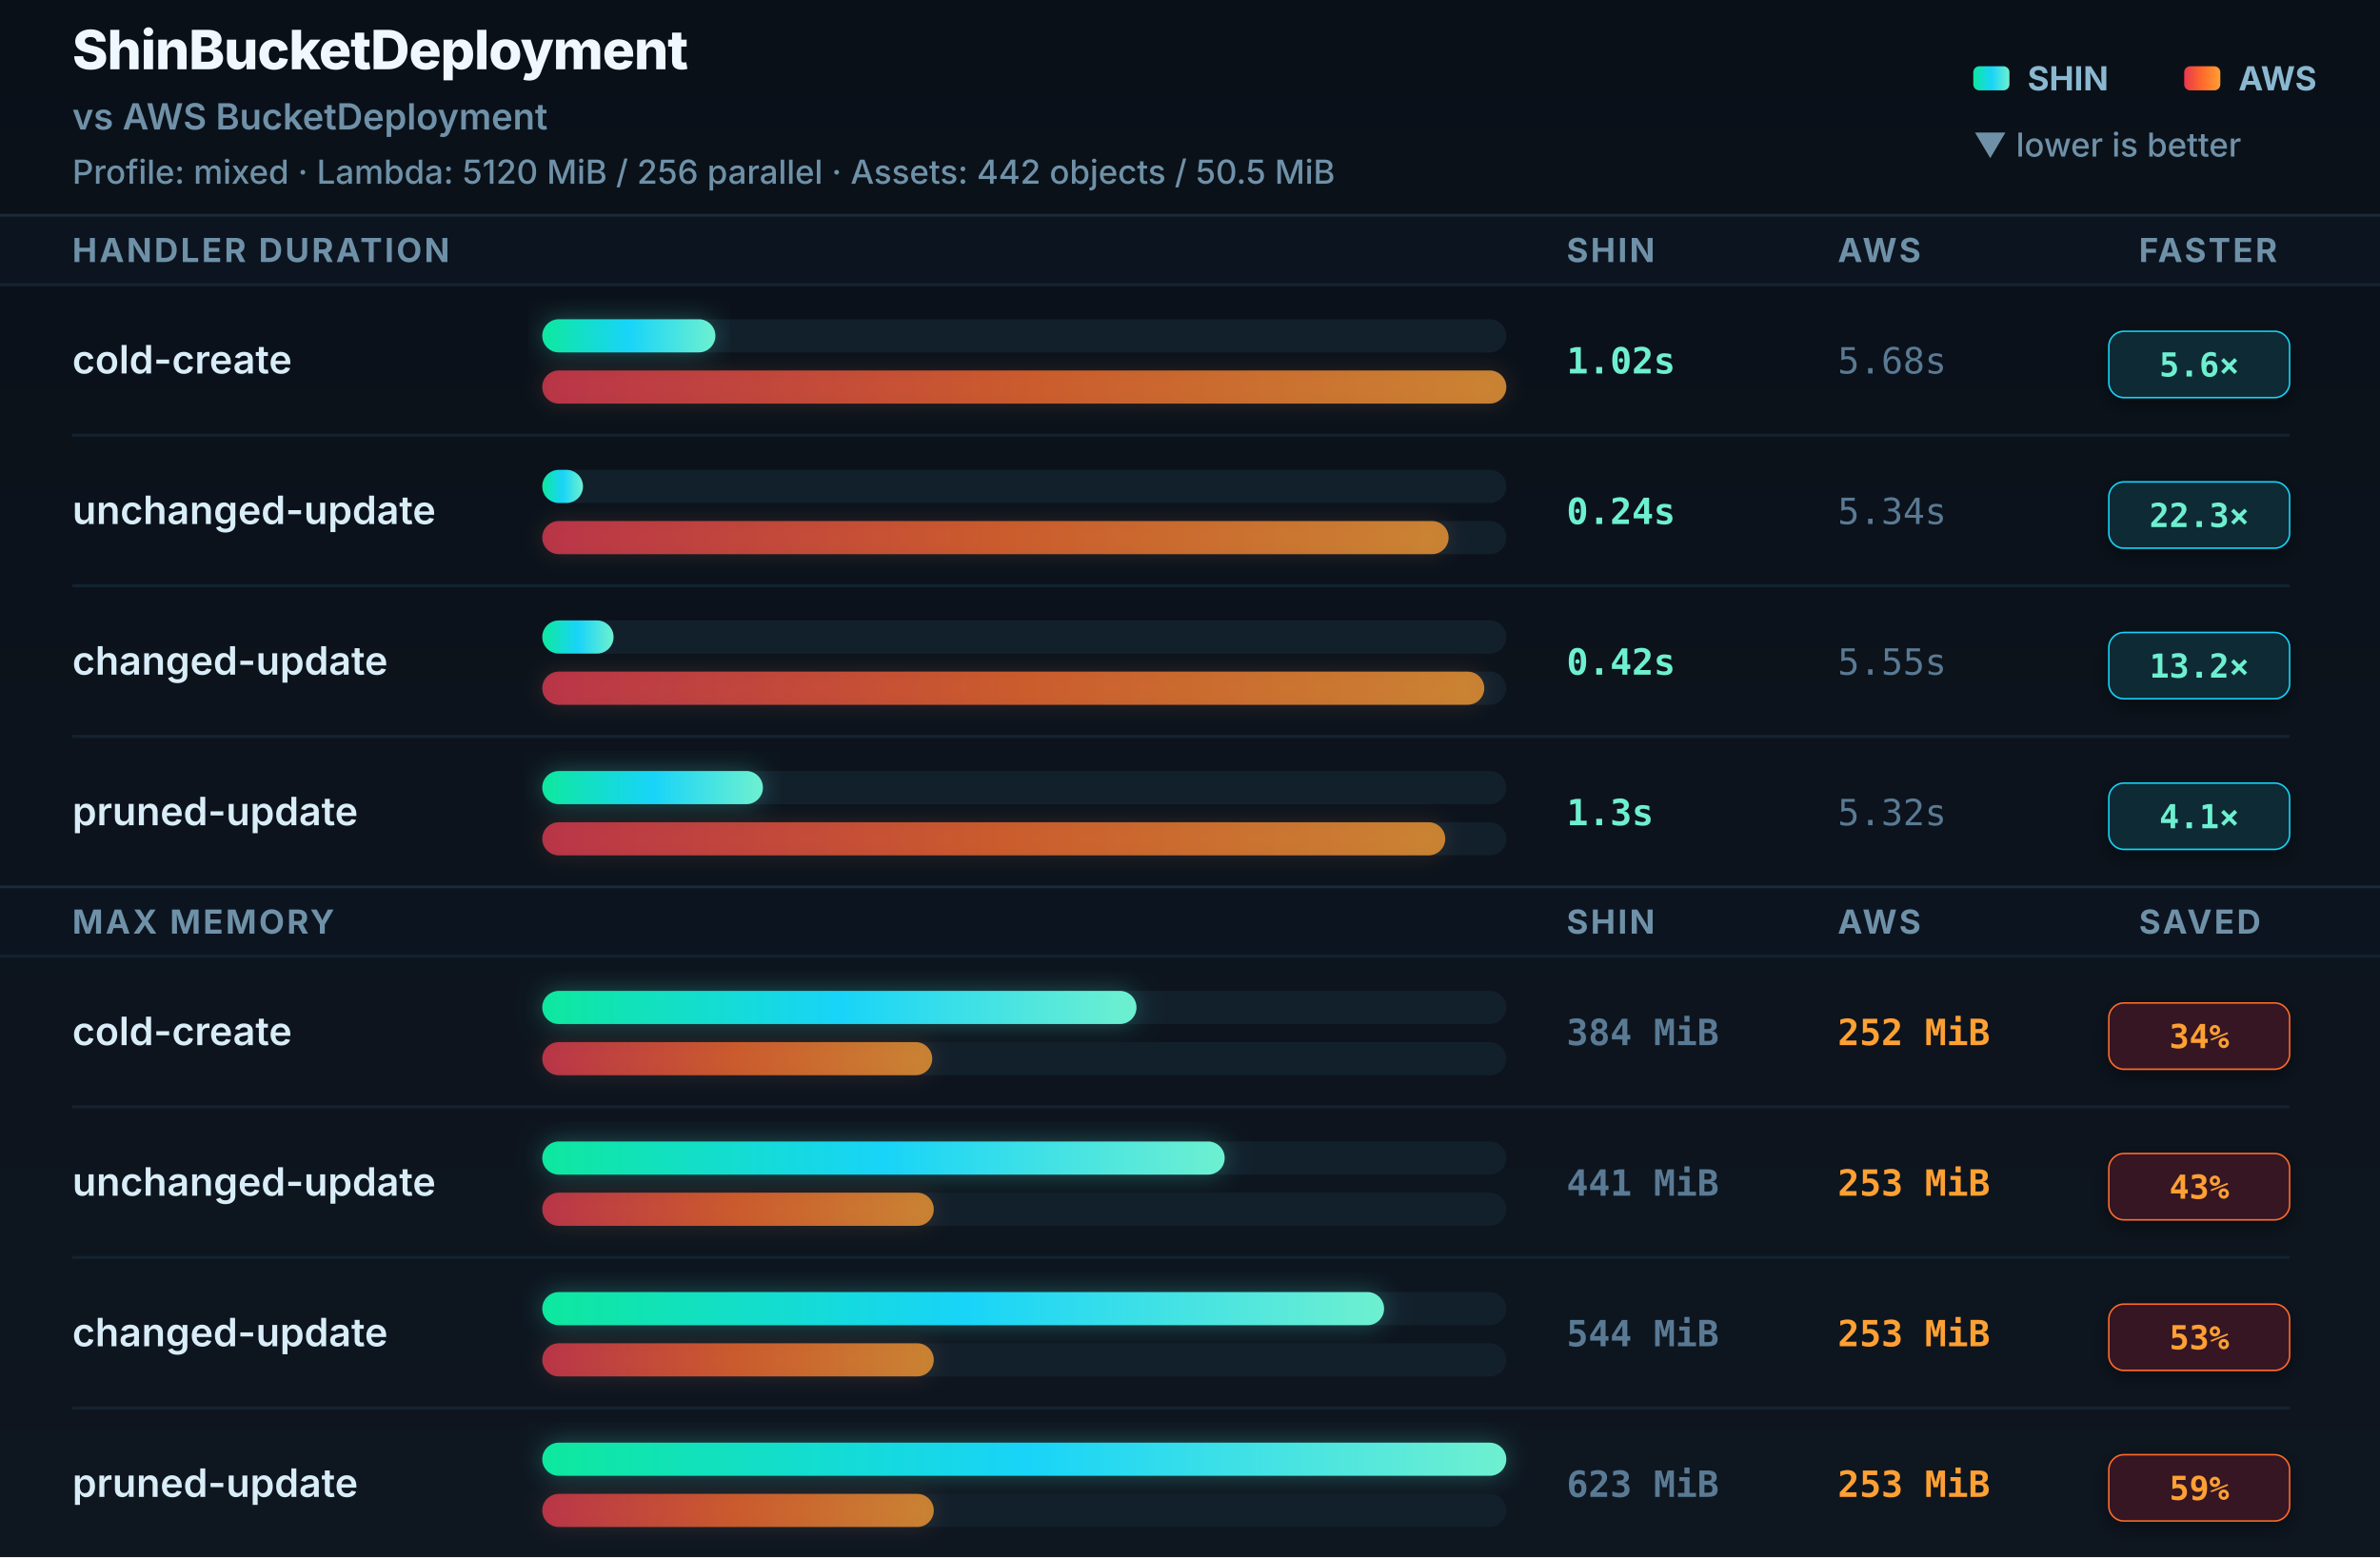
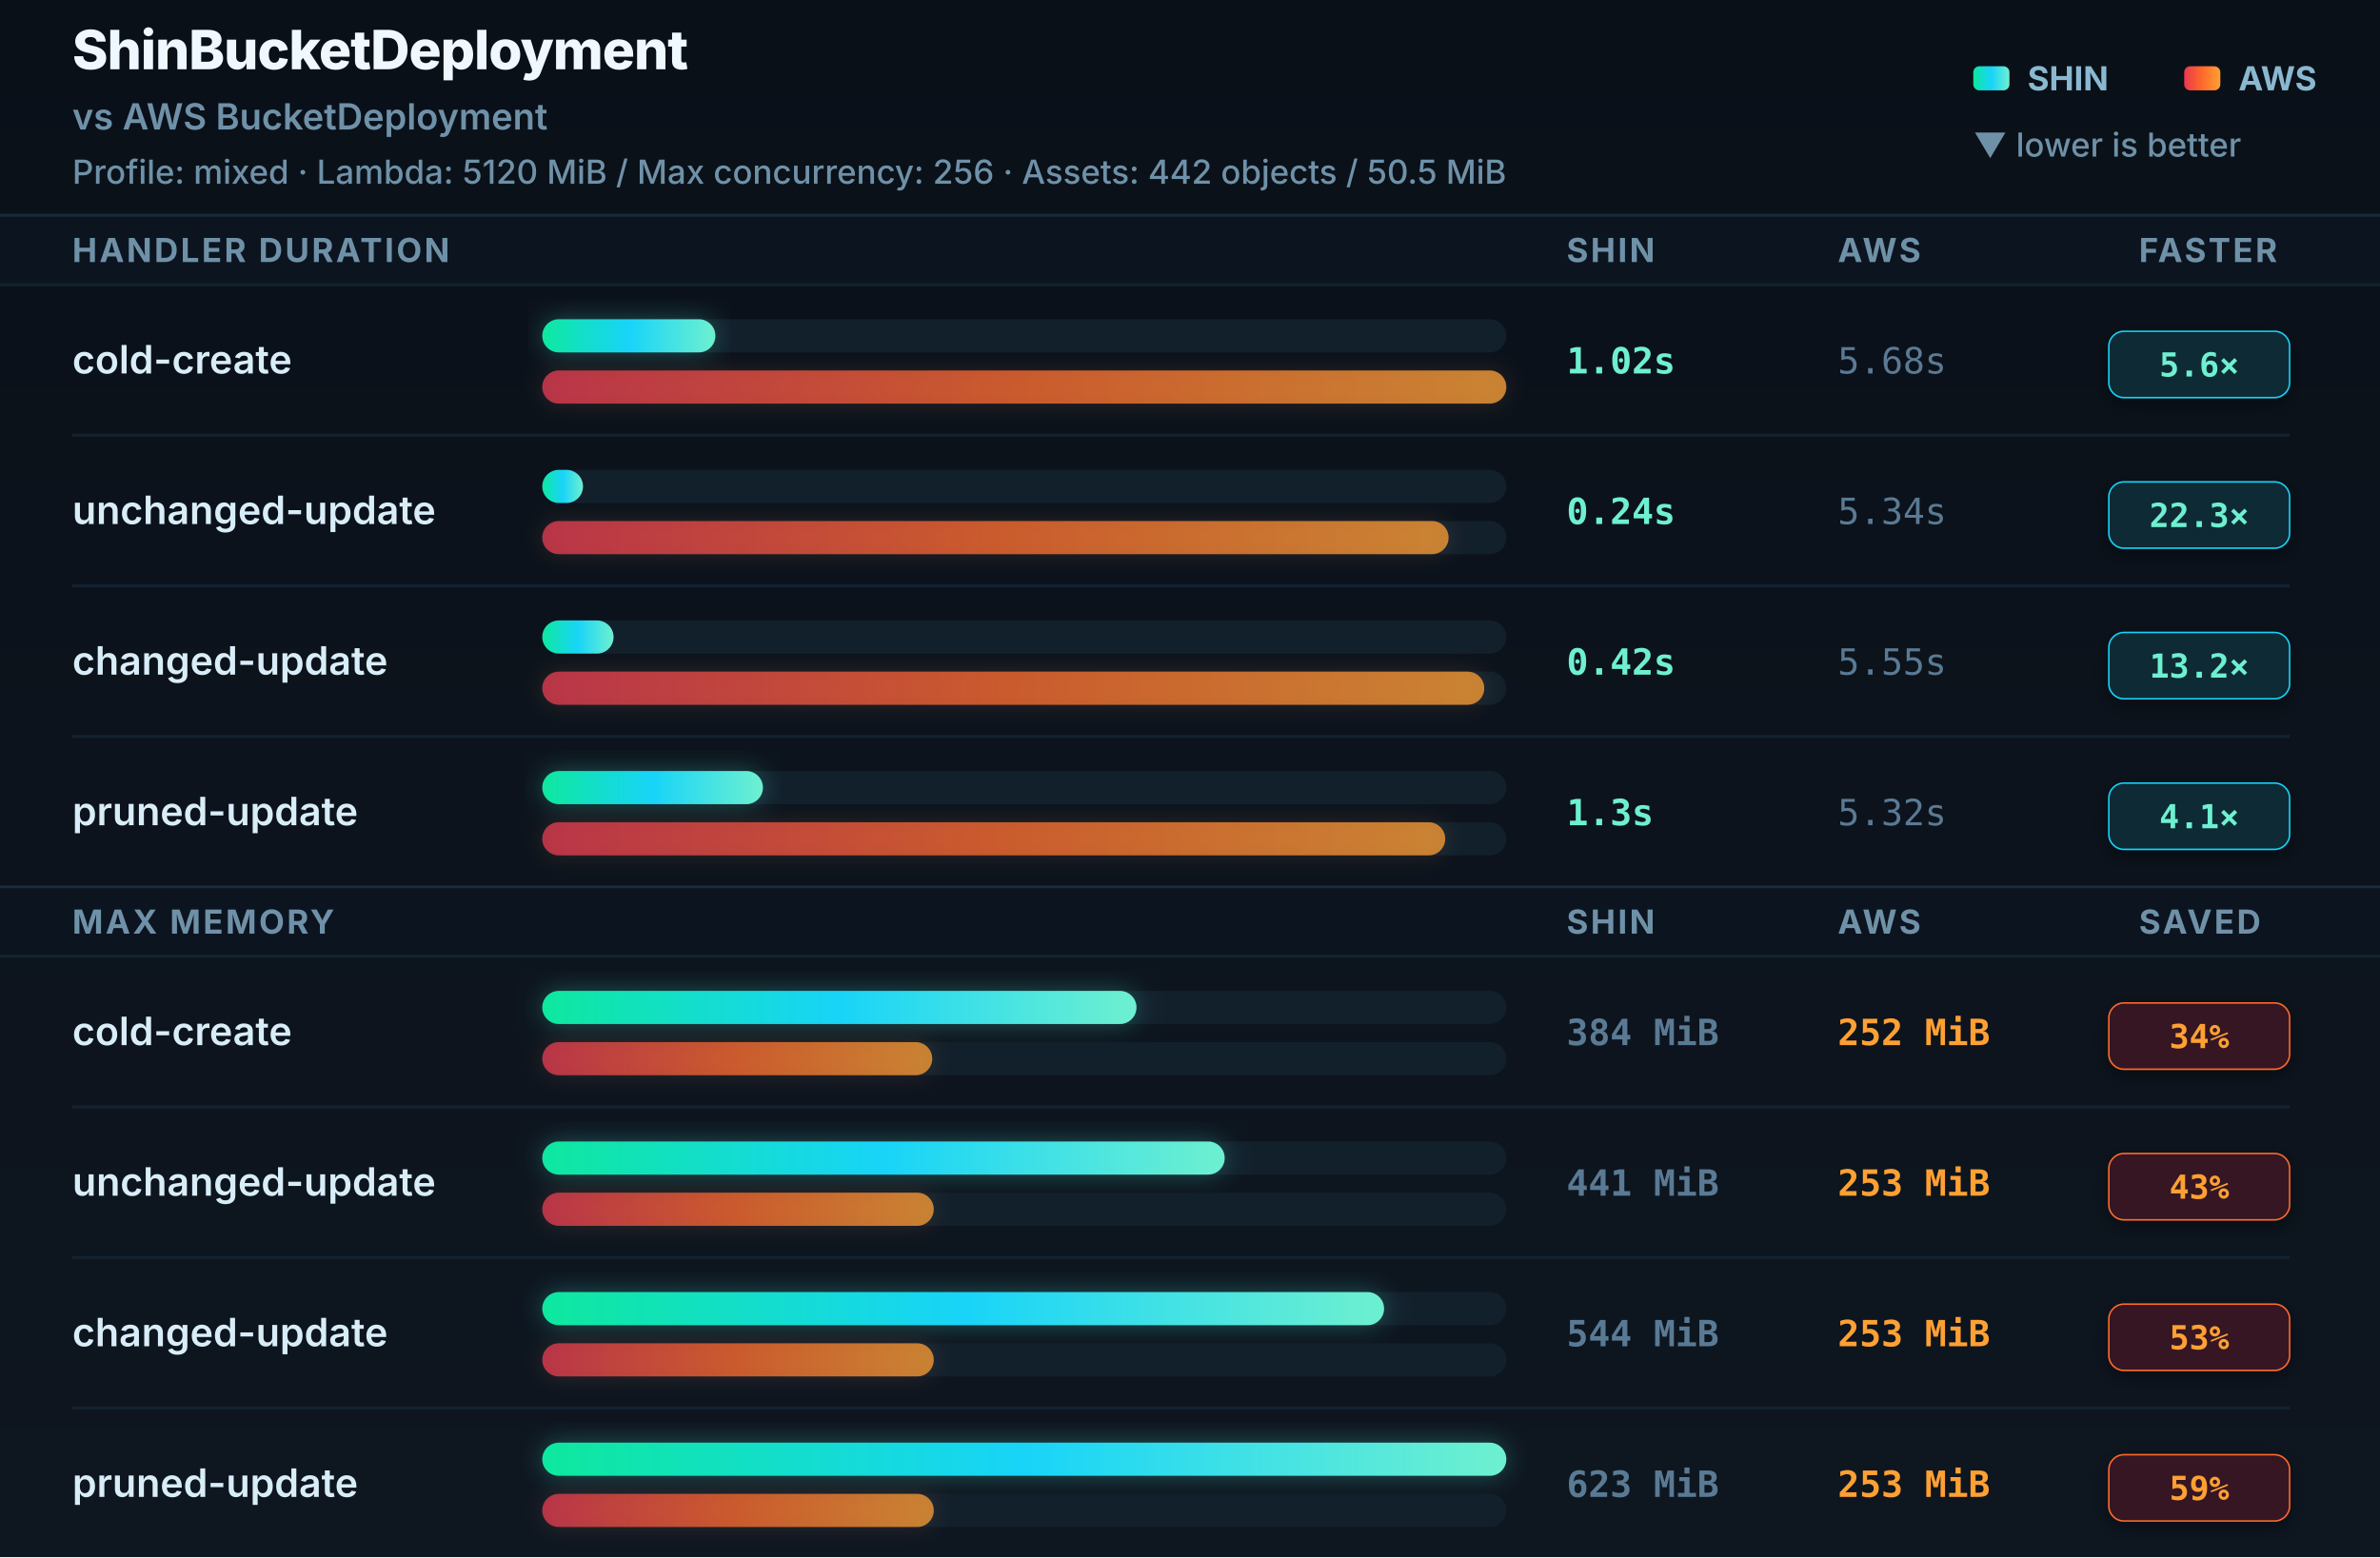
<svg xmlns="http://www.w3.org/2000/svg" width="790" height="517" viewBox="0 0 790 517" role="img" aria-labelledby="title desc">
  <defs>
    <linearGradient id="shin" x1="0" y1="0" x2="1" y2="0">
      <stop offset="0" stop-color="#0ee89e" />
      <stop offset="0.5" stop-color="#18d4f8" />
      <stop offset="1" stop-color="#6ef0d0" />
    </linearGradient>
    <linearGradient id="aws" x1="0" y1="0" x2="1" y2="0">
      <stop offset="0" stop-color="#e8384f" />
      <stop offset="0.5" stop-color="#ff6a2b" />
      <stop offset="1" stop-color="#ffa033" />
    </linearGradient>
    <linearGradient id="bgGrad" x1="0" y1="0" x2="0" y2="1">
      <stop offset="0" stop-color="#0a1018" />
      <stop offset="1" stop-color="#0e1620" />
    </linearGradient>
    <filter id="gS" x="-8%" y="-60%" width="116%" height="220%">
      <feGaussianBlur in="SourceGraphic" stdDeviation="4" />
      <feColorMatrix type="matrix" values="0 0 0 0 0.06 0 0 0 0 0.85 0 0 0 0 0.7 0 0 0 0.6 0" />
    </filter>
    <filter id="gA" x="-8%" y="-60%" width="116%" height="220%">
      <feGaussianBlur in="SourceGraphic" stdDeviation="3.5" />
      <feColorMatrix type="matrix" values="0 0 0 0 0.95 0 0 0 0 0.35 0 0 0 0 0.15 0 0 0 0.4 0" />
    </filter>
    <filter id="badgeShadow" x="-20%" y="-30%" width="140%" height="160%">
      <feDropShadow dx="0" dy="2" stdDeviation="3" flood-color="#000" flood-opacity="0.4" />
    </filter>
  </defs>
  <rect width="790" height="517" fill="url(#bgGrad)" />
  <text x="24" y="23" font-family="Inter, -apple-system, sans-serif" font-size="18" font-weight="800" fill="#f0f8ff" letter-spacing="-0.3">ShinBucketDeployment</text>
  <text x="24" y="43" font-family="Inter, -apple-system, sans-serif" font-size="12" font-weight="600" fill="#6f91a8">vs AWS BucketDeployment</text>
-   <text x="24" y="61" font-family="Inter, -apple-system, sans-serif" font-size="11" font-weight="500" fill="#6f91a8">Profile: mixed · Lambda: 5120 MiB / 256 parallel · Assets: 442 objects / 50.5 MiB</text>
+   <text x="24" y="61" font-family="Inter, -apple-system, sans-serif" font-size="11" font-weight="500" fill="#6f91a8">Profile: mixed · Lambda: 5120 MiB / Max concurrency: 256 · Assets: 442 objects / 50.5 MiB</text>
  <rect x="655" y="22" width="12" height="8" rx="2" fill="url(#shin)" />
  <text x="673" y="30" font-family="Inter, -apple-system, sans-serif" font-size="11" font-weight="700" fill="#8ab8d0">SHIN</text>
  <rect x="725" y="22" width="12" height="8" rx="2" fill="url(#aws)" />
  <text x="743" y="30" font-family="Inter, -apple-system, sans-serif" font-size="11" font-weight="700" fill="#8ab8d0">AWS</text>
  <text x="655" y="52" font-family="Inter, -apple-system, sans-serif" font-size="11" font-weight="500" fill="#6f91a8">▼ lower is better</text>
  <rect x="0" y="71" width="790" height="1" fill="#1a2a38" />
  <rect y="72" width="790" height="22" fill="#0c1420" />
  <text x="24" y="87" font-family="Inter, -apple-system, sans-serif" font-size="11" font-weight="700" fill="#6f91a8" letter-spacing="0.8">HANDLER DURATION</text>
  <text x="520" y="87" font-family="Inter, -apple-system, sans-serif" font-size="11" font-weight="700" fill="#6f91a8" letter-spacing="0.8">SHIN</text>
  <text x="610" y="87" font-family="Inter, -apple-system, sans-serif" font-size="11" font-weight="700" fill="#6f91a8" letter-spacing="0.8">AWS</text>
  <text x="710" y="87" font-family="Inter, -apple-system, sans-serif" font-size="11" font-weight="700" fill="#6f91a8" letter-spacing="0.8">FASTER</text>
  <rect x="0" y="94" width="790" height="1" fill="#142230" />
  <text x="24" y="124" font-family="Inter, -apple-system, sans-serif" font-size="13" font-weight="600" fill="#d8edf8">cold-create</text>
  <rect x="180" y="106" width="320" height="11" rx="5.5" fill="#12202c" />
  <rect x="180" y="106" width="57.465" height="11" rx="5.5" fill="url(#shin)" filter="url(#gS)" opacity="0.5" />
  <rect x="180" y="106" width="57.465" height="11" rx="5.5" fill="url(#shin)" />
  <rect x="180" y="123" width="320" height="11" rx="5.5" fill="#12202c" />
  <rect x="180" y="123" width="320" height="11" rx="5.5" fill="url(#aws)" filter="url(#gA)" opacity="0.35" />
  <rect x="180" y="123" width="320" height="11" rx="5.5" fill="url(#aws)" opacity="0.75" />
  <text x="520" y="124" font-family="JetBrains Mono, monospace" font-size="12" font-weight="700" fill="#6ef0d0">1.02s</text>
  <text x="610" y="124" font-family="JetBrains Mono, monospace" font-size="12" font-weight="400" fill="#5a7a94">5.68s</text>
  <rect x="700" y="110" width="60" height="22" rx="5" fill="#082b35" stroke="#18d4f8" stroke-width="0.5" filter="url(#badgeShadow)" />
  <text x="730" y="125" text-anchor="middle" font-family="JetBrains Mono, monospace" font-size="11" font-weight="800" fill="#6ef0d0">5.6×</text>
  <rect x="24" y="144" width="736" height="1" fill="#142230" />
  <text x="24" y="174" font-family="Inter, -apple-system, sans-serif" font-size="13" font-weight="600" fill="#d8edf8">unchanged-update</text>
  <rect x="180" y="156" width="320" height="11" rx="5.5" fill="#12202c" />
  <rect x="180" y="156" width="13.521" height="11" rx="5.5" fill="url(#shin)" />
  <rect x="180" y="173" width="320" height="11" rx="5.5" fill="#12202c" />
  <rect x="180" y="173" width="300.845" height="11" rx="5.5" fill="url(#aws)" filter="url(#gA)" opacity="0.35" />
  <rect x="180" y="173" width="300.845" height="11" rx="5.5" fill="url(#aws)" opacity="0.75" />
  <text x="520" y="174" font-family="JetBrains Mono, monospace" font-size="12" font-weight="700" fill="#6ef0d0">0.24s</text>
  <text x="610" y="174" font-family="JetBrains Mono, monospace" font-size="12" font-weight="400" fill="#5a7a94">5.34s</text>
  <rect x="700" y="160" width="60" height="22" rx="5" fill="#082b35" stroke="#18d4f8" stroke-width="0.5" filter="url(#badgeShadow)" />
  <text x="730" y="175" text-anchor="middle" font-family="JetBrains Mono, monospace" font-size="11" font-weight="800" fill="#6ef0d0">22.3×</text>
  <rect x="24" y="194" width="736" height="1" fill="#142230" />
  <text x="24" y="224" font-family="Inter, -apple-system, sans-serif" font-size="13" font-weight="600" fill="#d8edf8">changed-update</text>
  <rect x="180" y="206" width="320" height="11" rx="5.5" fill="#12202c" />
  <rect x="180" y="206" width="23.662" height="11" rx="5.5" fill="url(#shin)" />
  <rect x="180" y="223" width="320" height="11" rx="5.5" fill="#12202c" />
  <rect x="180" y="223" width="312.676" height="11" rx="5.5" fill="url(#aws)" filter="url(#gA)" opacity="0.35" />
  <rect x="180" y="223" width="312.676" height="11" rx="5.5" fill="url(#aws)" opacity="0.75" />
  <text x="520" y="224" font-family="JetBrains Mono, monospace" font-size="12" font-weight="700" fill="#6ef0d0">0.42s</text>
  <text x="610" y="224" font-family="JetBrains Mono, monospace" font-size="12" font-weight="400" fill="#5a7a94">5.55s</text>
  <rect x="700" y="210" width="60" height="22" rx="5" fill="#082b35" stroke="#18d4f8" stroke-width="0.5" filter="url(#badgeShadow)" />
  <text x="730" y="225" text-anchor="middle" font-family="JetBrains Mono, monospace" font-size="11" font-weight="800" fill="#6ef0d0">13.2×</text>
  <rect x="24" y="244" width="736" height="1" fill="#142230" />
  <text x="24" y="274" font-family="Inter, -apple-system, sans-serif" font-size="13" font-weight="600" fill="#d8edf8">pruned-update</text>
  <rect x="180" y="256" width="320" height="11" rx="5.5" fill="#12202c" />
  <rect x="180" y="256" width="73.239" height="11" rx="5.5" fill="url(#shin)" filter="url(#gS)" opacity="0.5" />
  <rect x="180" y="256" width="73.239" height="11" rx="5.5" fill="url(#shin)" />
  <rect x="180" y="273" width="320" height="11" rx="5.5" fill="#12202c" />
  <rect x="180" y="273" width="299.718" height="11" rx="5.5" fill="url(#aws)" filter="url(#gA)" opacity="0.35" />
  <rect x="180" y="273" width="299.718" height="11" rx="5.5" fill="url(#aws)" opacity="0.75" />
  <text x="520" y="274" font-family="JetBrains Mono, monospace" font-size="12" font-weight="700" fill="#6ef0d0">1.3s</text>
  <text x="610" y="274" font-family="JetBrains Mono, monospace" font-size="12" font-weight="400" fill="#5a7a94">5.32s</text>
  <rect x="700" y="260" width="60" height="22" rx="5" fill="#082b35" stroke="#18d4f8" stroke-width="0.5" filter="url(#badgeShadow)" />
  <text x="730" y="275" text-anchor="middle" font-family="JetBrains Mono, monospace" font-size="11" font-weight="800" fill="#6ef0d0">4.1×</text>
  <rect x="0" y="294" width="790" height="1" fill="#1a2a38" />
  <rect y="295" width="790" height="22" fill="#0c1420" />
  <text x="24" y="310" font-family="Inter, -apple-system, sans-serif" font-size="11" font-weight="700" fill="#6f91a8" letter-spacing="0.8">MAX MEMORY</text>
  <text x="520" y="310" font-family="Inter, -apple-system, sans-serif" font-size="11" font-weight="700" fill="#6f91a8" letter-spacing="0.8">SHIN</text>
  <text x="610" y="310" font-family="Inter, -apple-system, sans-serif" font-size="11" font-weight="700" fill="#6f91a8" letter-spacing="0.8">AWS</text>
  <text x="710" y="310" font-family="Inter, -apple-system, sans-serif" font-size="11" font-weight="700" fill="#6f91a8" letter-spacing="0.8">SAVED</text>
  <rect x="0" y="317" width="790" height="1" fill="#142230" />
  <text x="24" y="347" font-family="Inter, -apple-system, sans-serif" font-size="13" font-weight="600" fill="#d8edf8">cold-create</text>
  <rect x="180" y="329" width="320" height="11" rx="5.5" fill="#12202c" />
  <rect x="180" y="329" width="197.239" height="11" rx="5.5" fill="url(#shin)" filter="url(#gS)" opacity="0.5" />
  <rect x="180" y="329" width="197.239" height="11" rx="5.5" fill="url(#shin)" />
  <rect x="180" y="346" width="320" height="11" rx="5.5" fill="#12202c" />
  <rect x="180" y="346" width="129.438" height="11" rx="5.5" fill="url(#aws)" filter="url(#gA)" opacity="0.35" />
  <rect x="180" y="346" width="129.438" height="11" rx="5.5" fill="url(#aws)" opacity="0.75" />
  <text x="520" y="347" font-family="JetBrains Mono, monospace" font-size="12" font-weight="700" fill="#5a7a94">384 MiB</text>
  <text x="610" y="347" font-family="JetBrains Mono, monospace" font-size="12" font-weight="700" fill="#ffa033">252 MiB</text>
  <rect x="700" y="333" width="60" height="22" rx="5" fill="#341821" stroke="#ff6a2b" stroke-width="0.5" filter="url(#badgeShadow)" />
  <text x="730" y="348" text-anchor="middle" font-family="JetBrains Mono, monospace" font-size="11" font-weight="800" fill="#ffa033">34%</text>
  <rect x="24" y="367" width="736" height="1" fill="#142230" />
  <text x="24" y="397" font-family="Inter, -apple-system, sans-serif" font-size="13" font-weight="600" fill="#d8edf8">unchanged-update</text>
  <rect x="180" y="379" width="320" height="11" rx="5.5" fill="#12202c" />
  <rect x="180" y="379" width="226.517" height="11" rx="5.5" fill="url(#shin)" filter="url(#gS)" opacity="0.5" />
  <rect x="180" y="379" width="226.517" height="11" rx="5.5" fill="url(#shin)" />
  <rect x="180" y="396" width="320" height="11" rx="5.5" fill="#12202c" />
  <rect x="180" y="396" width="129.952" height="11" rx="5.5" fill="url(#aws)" filter="url(#gA)" opacity="0.35" />
  <rect x="180" y="396" width="129.952" height="11" rx="5.5" fill="url(#aws)" opacity="0.75" />
  <text x="520" y="397" font-family="JetBrains Mono, monospace" font-size="12" font-weight="700" fill="#5a7a94">441 MiB</text>
  <text x="610" y="397" font-family="JetBrains Mono, monospace" font-size="12" font-weight="700" fill="#ffa033">253 MiB</text>
  <rect x="700" y="383" width="60" height="22" rx="5" fill="#341821" stroke="#ff6a2b" stroke-width="0.5" filter="url(#badgeShadow)" />
  <text x="730" y="398" text-anchor="middle" font-family="JetBrains Mono, monospace" font-size="11" font-weight="800" fill="#ffa033">43%</text>
  <rect x="24" y="417" width="736" height="1" fill="#142230" />
  <text x="24" y="447" font-family="Inter, -apple-system, sans-serif" font-size="13" font-weight="600" fill="#d8edf8">changed-update</text>
  <rect x="180" y="429" width="320" height="11" rx="5.5" fill="#12202c" />
  <rect x="180" y="429" width="279.422" height="11" rx="5.5" fill="url(#shin)" filter="url(#gS)" opacity="0.5" />
  <rect x="180" y="429" width="279.422" height="11" rx="5.5" fill="url(#shin)" />
  <rect x="180" y="446" width="320" height="11" rx="5.5" fill="#12202c" />
  <rect x="180" y="446" width="129.952" height="11" rx="5.5" fill="url(#aws)" filter="url(#gA)" opacity="0.35" />
  <rect x="180" y="446" width="129.952" height="11" rx="5.5" fill="url(#aws)" opacity="0.75" />
  <text x="520" y="447" font-family="JetBrains Mono, monospace" font-size="12" font-weight="700" fill="#5a7a94">544 MiB</text>
  <text x="610" y="447" font-family="JetBrains Mono, monospace" font-size="12" font-weight="700" fill="#ffa033">253 MiB</text>
  <rect x="700" y="433" width="60" height="22" rx="5" fill="#341821" stroke="#ff6a2b" stroke-width="0.5" filter="url(#badgeShadow)" />
  <text x="730" y="448" text-anchor="middle" font-family="JetBrains Mono, monospace" font-size="11" font-weight="800" fill="#ffa033">53%</text>
  <rect x="24" y="467" width="736" height="1" fill="#142230" />
  <text x="24" y="497" font-family="Inter, -apple-system, sans-serif" font-size="13" font-weight="600" fill="#d8edf8">pruned-update</text>
  <rect x="180" y="479" width="320" height="11" rx="5.5" fill="#12202c" />
  <rect x="180" y="479" width="320" height="11" rx="5.5" fill="url(#shin)" filter="url(#gS)" opacity="0.5" />
  <rect x="180" y="479" width="320" height="11" rx="5.5" fill="url(#shin)" />
  <rect x="180" y="496" width="320" height="11" rx="5.5" fill="#12202c" />
  <rect x="180" y="496" width="129.952" height="11" rx="5.5" fill="url(#aws)" filter="url(#gA)" opacity="0.35" />
  <rect x="180" y="496" width="129.952" height="11" rx="5.5" fill="url(#aws)" opacity="0.75" />
  <text x="520" y="497" font-family="JetBrains Mono, monospace" font-size="12" font-weight="700" fill="#5a7a94">623 MiB</text>
  <text x="610" y="497" font-family="JetBrains Mono, monospace" font-size="12" font-weight="700" fill="#ffa033">253 MiB</text>
  <rect x="700" y="483" width="60" height="22" rx="5" fill="#341821" stroke="#ff6a2b" stroke-width="0.5" filter="url(#badgeShadow)" />
  <text x="730" y="498" text-anchor="middle" font-family="JetBrains Mono, monospace" font-size="11" font-weight="800" fill="#ffa033">59%</text>
</svg>
